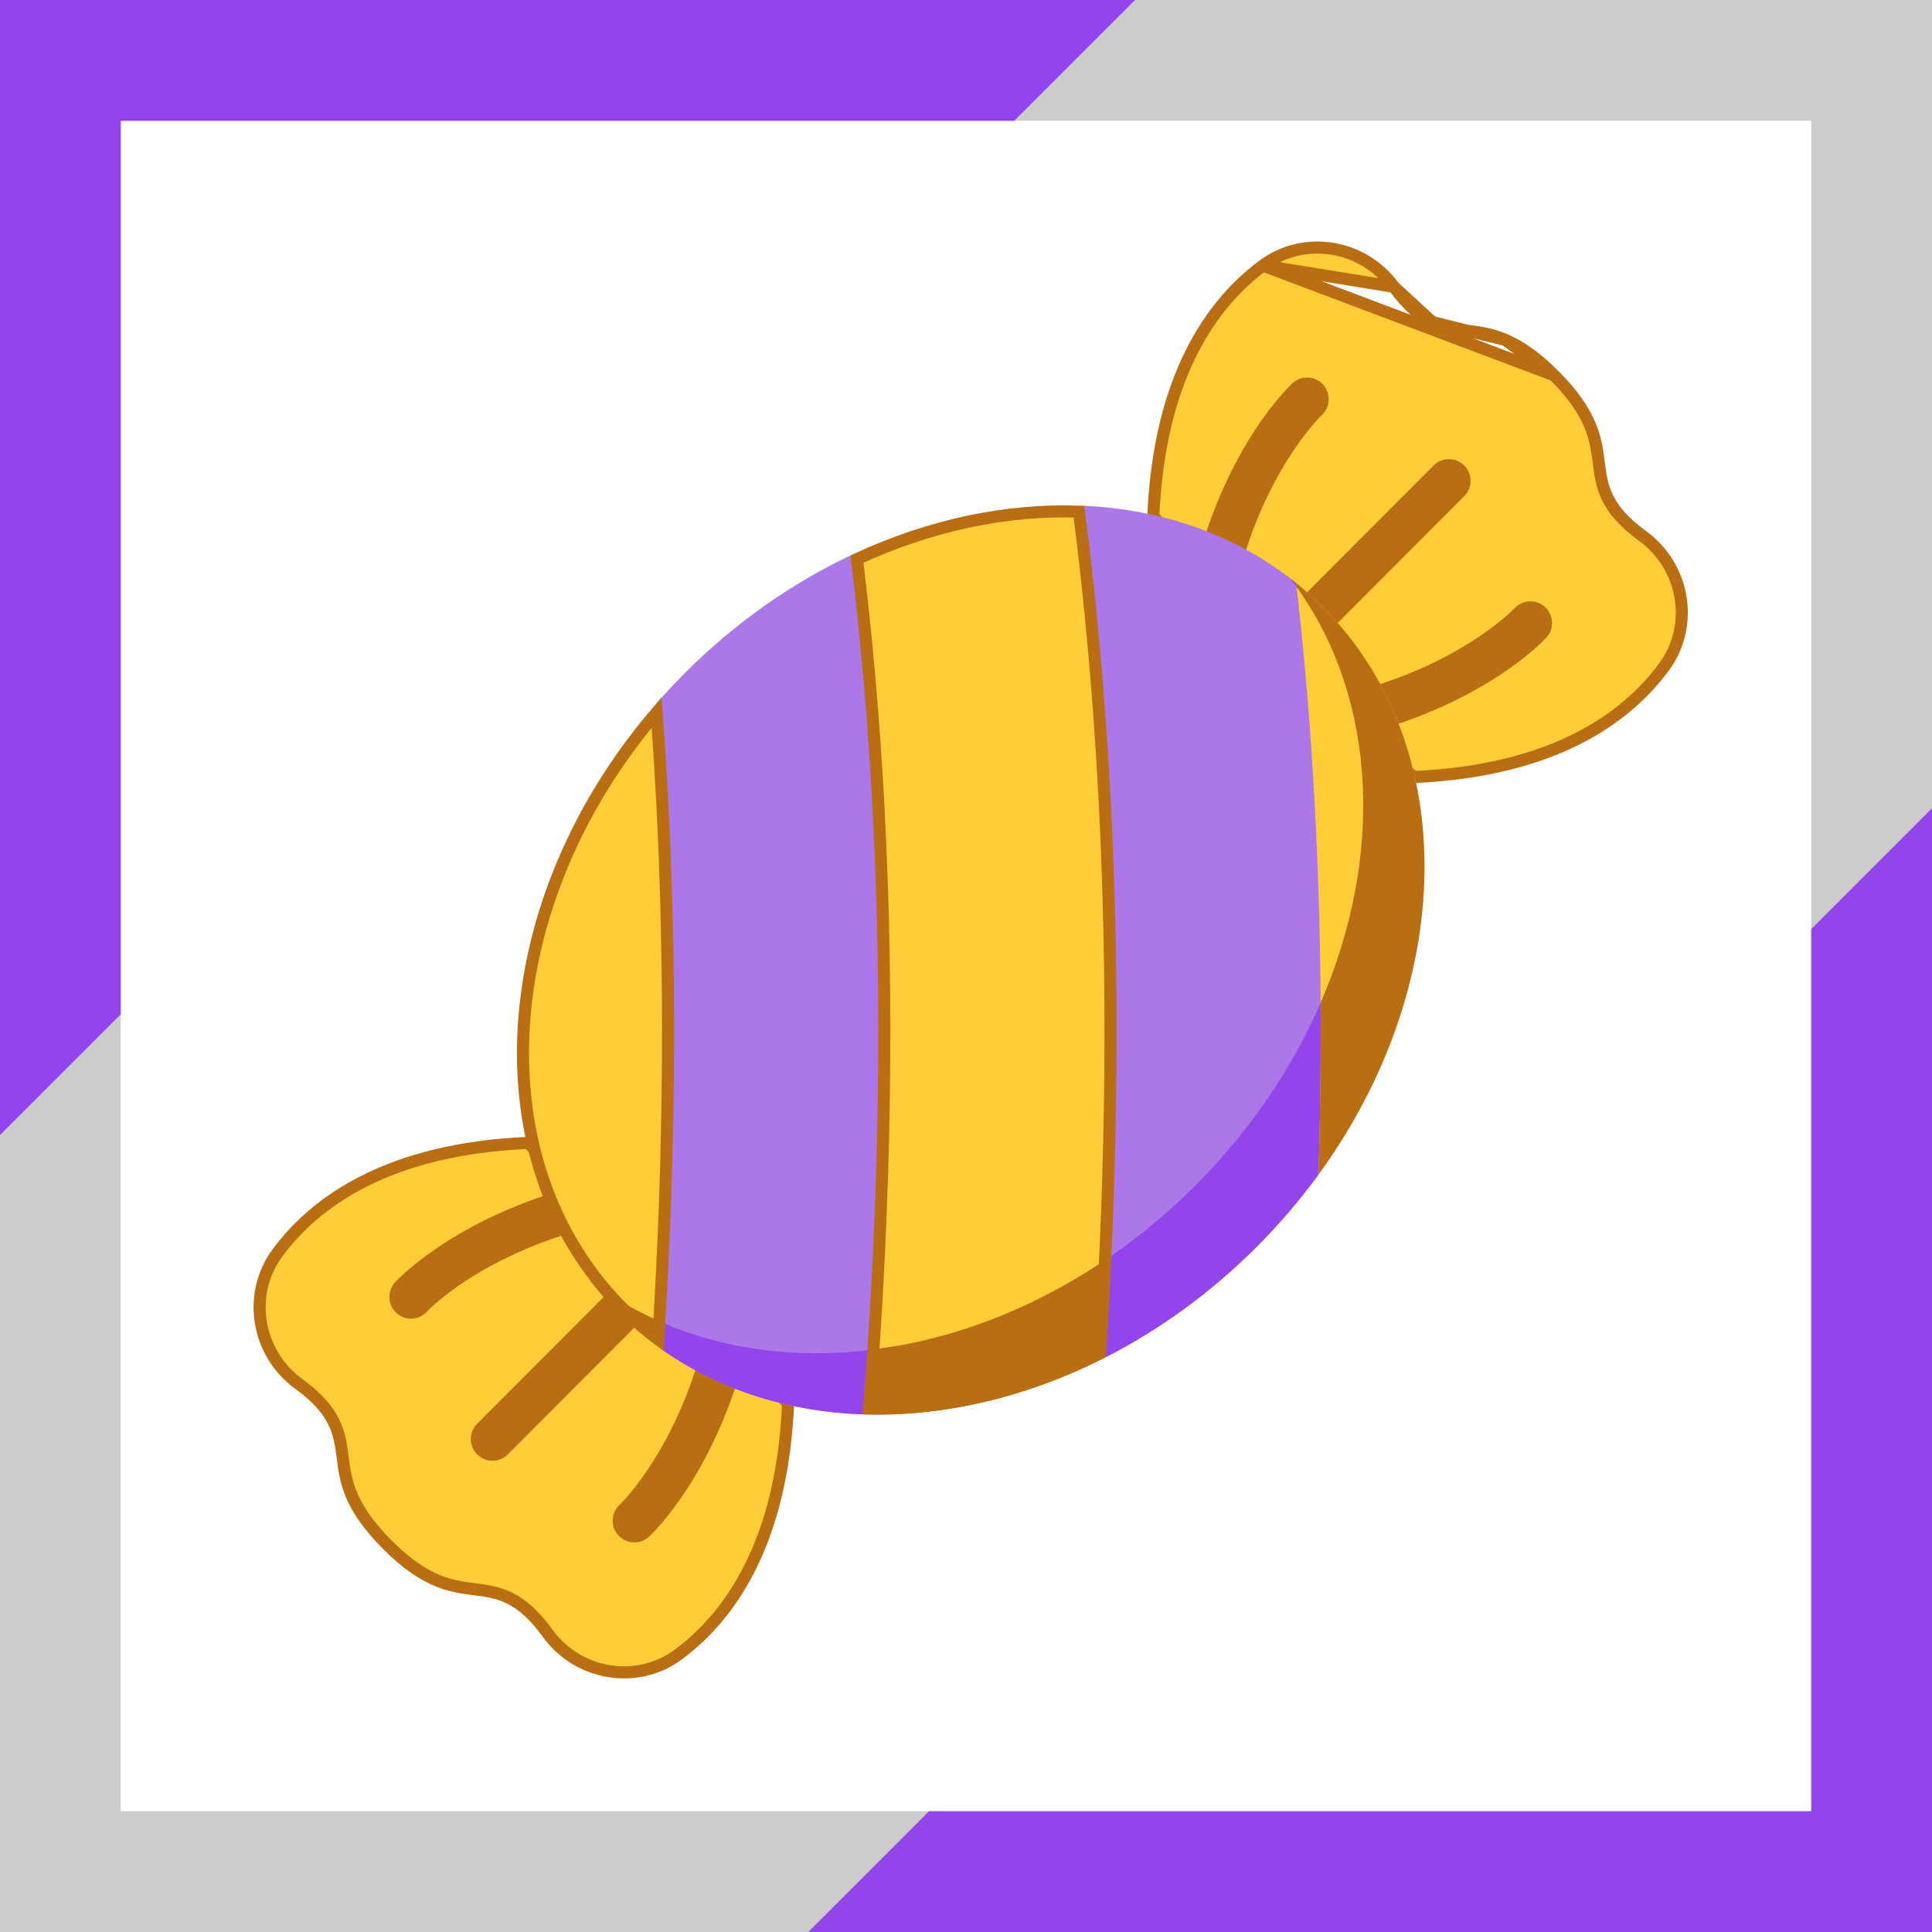
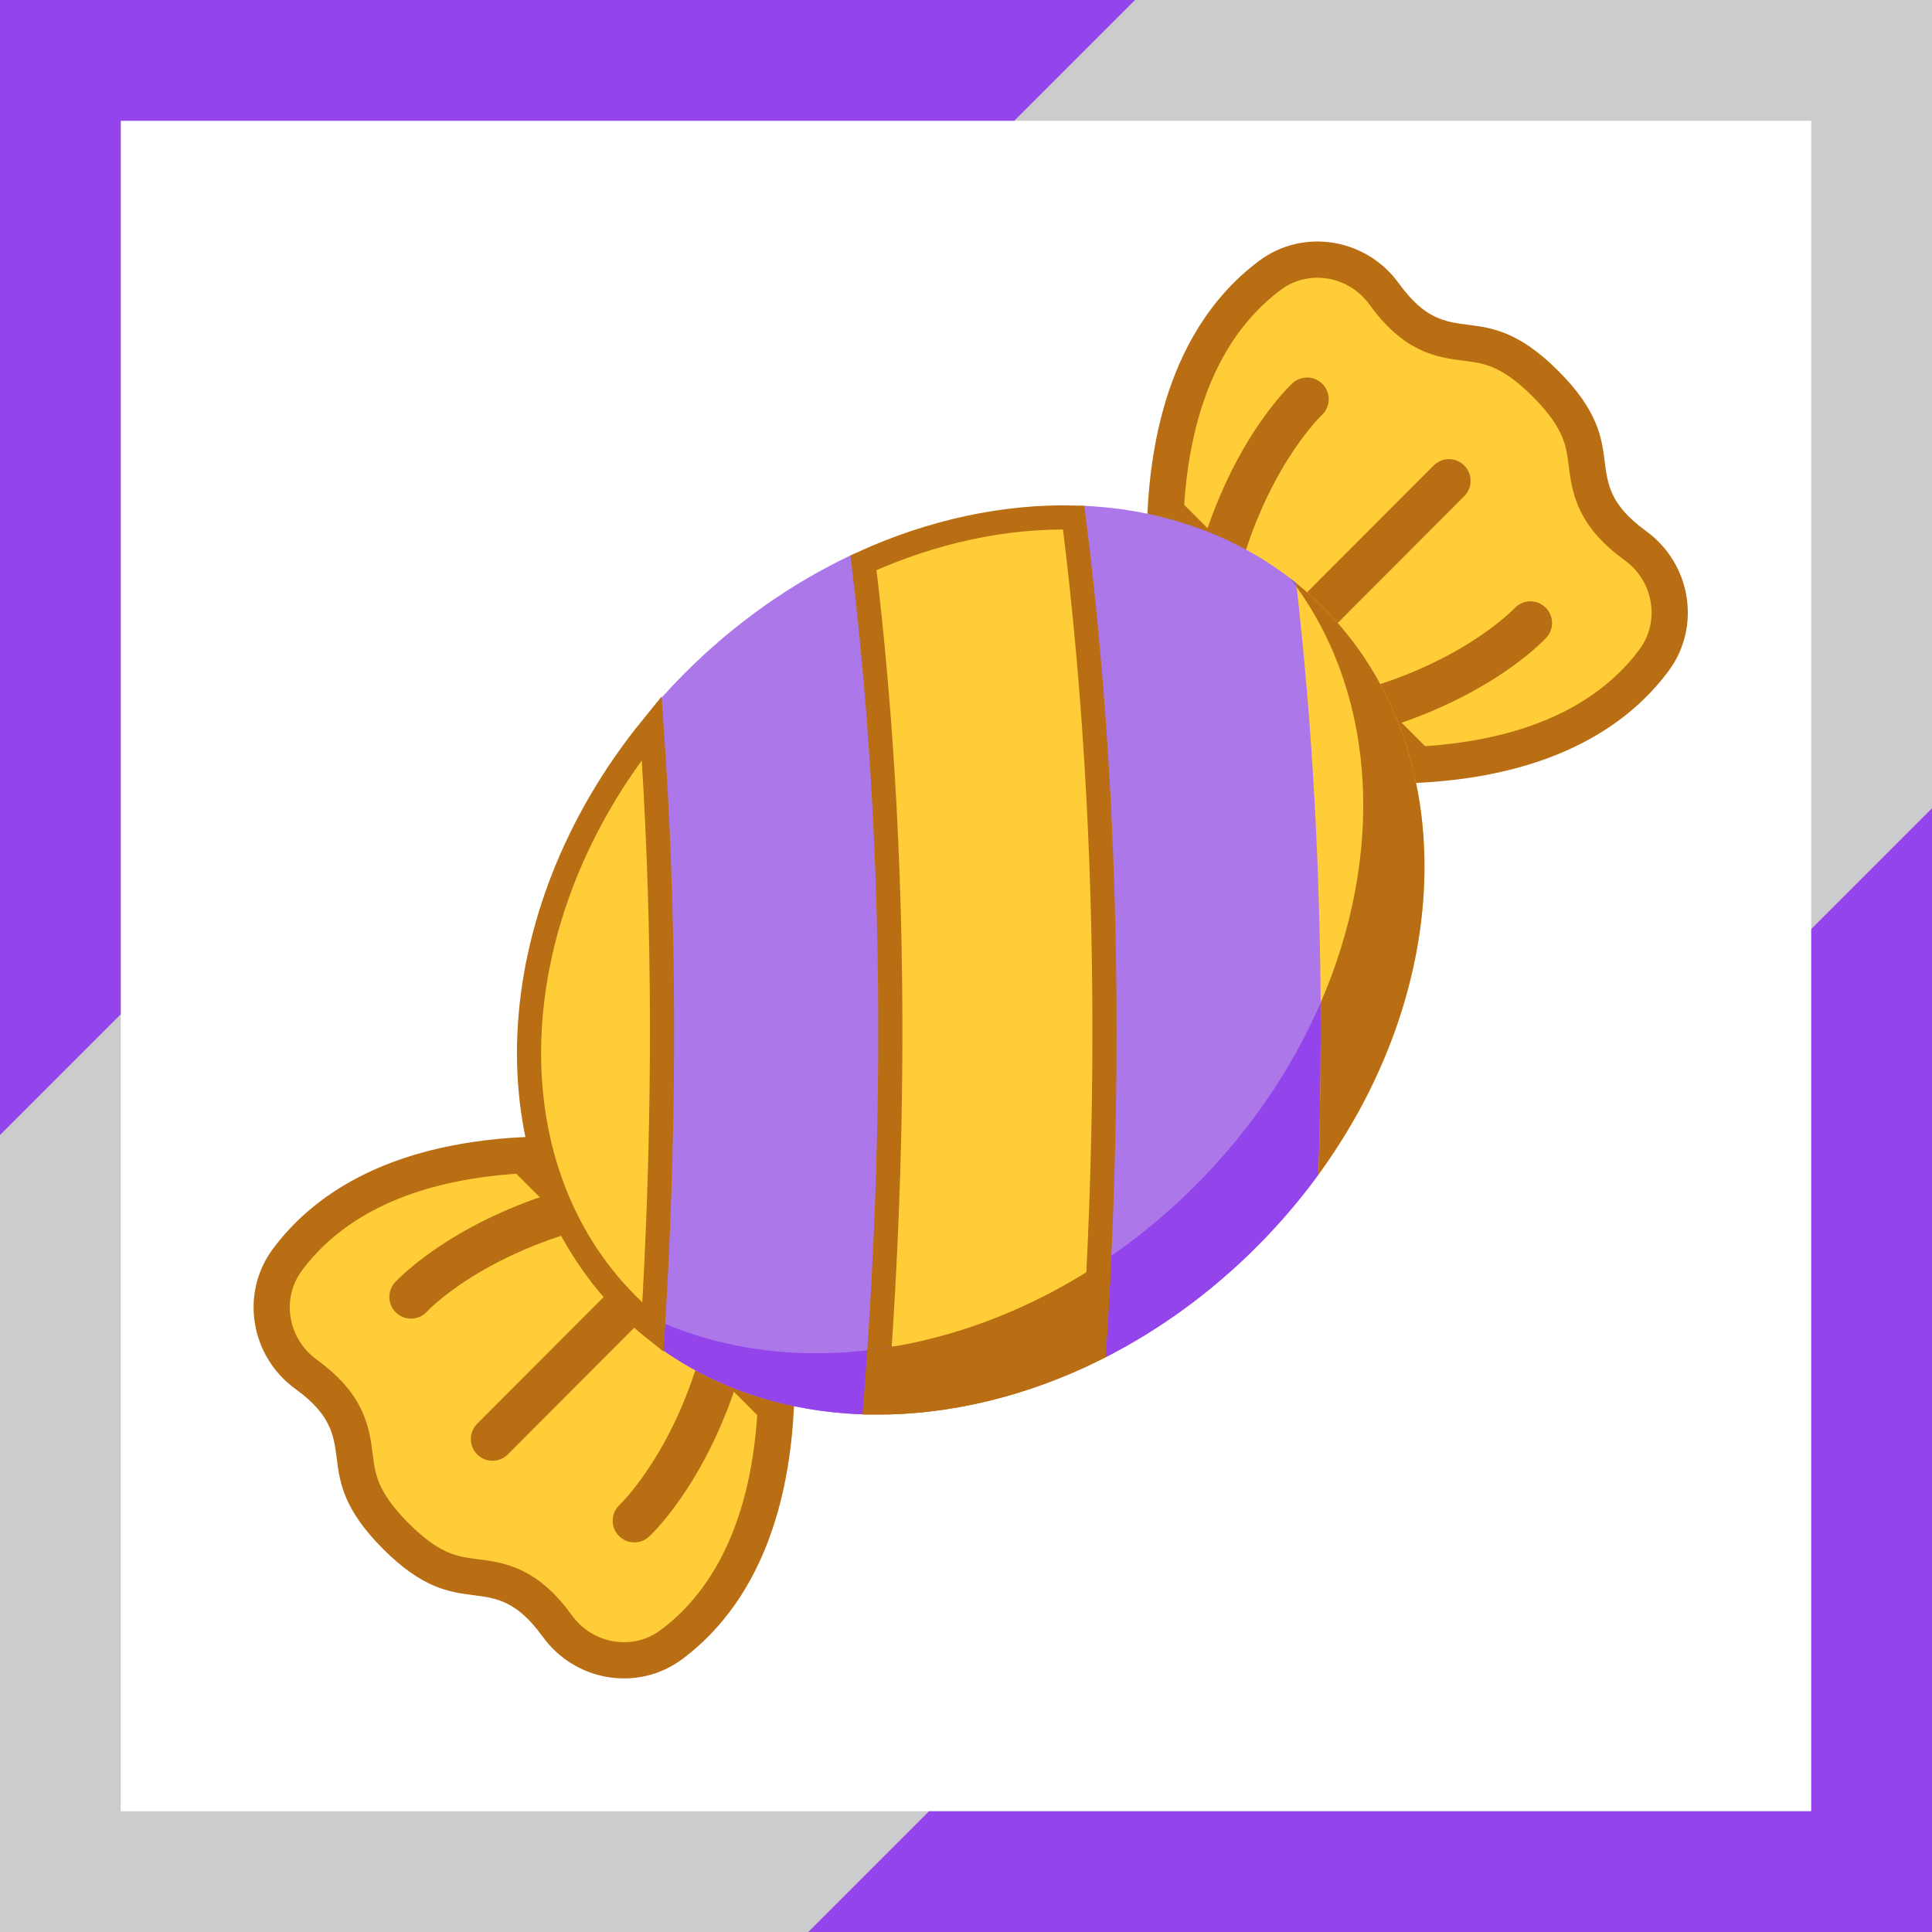
<svg xmlns="http://www.w3.org/2000/svg" width="160" height="160" viewBox="0 0 160 160" fill="none">
  <rect x="5" y="5" width="150" height="150" stroke="#CCCCCC" stroke-width="10" />
-   <path d="M104.589 21.991L104.589 21.991C100.398 25.108 96.015 31.125 95.51 42.783L117.04 64.353C128.674 63.846 134.679 59.456 137.791 55.258L137.791 55.257C140.345 51.812 139.517 46.919 136.033 44.389L136.033 44.389C134.485 43.264 133.624 42.24 133.125 41.209C132.645 40.217 132.523 39.256 132.403 38.319C132.4 38.291 132.396 38.262 132.392 38.234C132.268 37.262 132.133 36.279 131.646 35.141C131.159 34.003 130.307 32.682 128.713 31.086L104.589 21.991ZM104.589 21.991C108.027 19.433 112.91 20.262 115.435 23.752L115.435 23.752M104.589 21.991L115.435 23.752M115.435 23.752C116.557 25.303 117.58 26.167 118.609 26.666M115.435 23.752L118.609 26.666M118.609 26.666C119.599 27.147 120.559 27.27 121.494 27.39M118.609 26.666L121.494 27.39M121.494 27.39C121.523 27.393 121.551 27.397 121.579 27.401M121.494 27.39L121.579 27.401M121.579 27.401C122.549 27.525 123.53 27.66 124.666 28.148M121.579 27.401L124.666 28.148M124.666 28.148C125.802 28.636 127.119 29.489 128.713 31.086L124.666 28.148Z" fill="#FECD38" stroke="#BA6E13" />
+   <path d="M105.186 22.793L105.186 22.793C108.16 20.58 112.414 21.283 114.625 24.338L114.625 24.339C115.814 25.982 116.955 26.975 118.172 27.566C119.313 28.119 120.417 28.26 121.333 28.377C121.373 28.382 121.412 28.387 121.452 28.392C122.414 28.516 123.274 28.638 124.271 29.067C125.267 29.494 126.482 30.266 128.005 31.792C129.529 33.318 130.299 34.536 130.727 35.534C131.155 36.535 131.277 37.397 131.4 38.361C131.405 38.4 131.41 38.44 131.416 38.48C131.532 39.398 131.673 40.503 132.225 41.644C132.814 42.863 133.805 44.006 135.445 45.198L135.445 45.198C138.495 47.413 139.199 51.679 136.988 54.662L136.988 54.662C134.112 58.542 128.51 62.749 117.435 63.332L96.53 42.389C97.112 31.289 101.313 25.674 105.186 22.793Z" fill="#FECD38" stroke="#BA6E13" stroke-width="3" />
  <path d="M109.557 52.074C109.099 52.074 108.64 51.899 108.29 51.549C107.59 50.847 107.59 49.71 108.29 49.008L118.728 38.551C119.428 37.85 120.563 37.85 121.263 38.551C121.963 39.253 121.963 40.39 121.263 41.091L110.825 51.549C110.475 51.899 110.016 52.074 109.557 52.074Z" fill="#BA6E13" />
  <path d="M100.506 50.289C100.371 50.289 100.235 50.274 100.098 50.242C99.134 50.018 98.534 49.053 98.759 48.087C101.308 37.1 106.802 31.952 107.034 31.738C107.764 31.068 108.897 31.116 109.567 31.847C110.235 32.577 110.188 33.71 109.462 34.381C109.374 34.464 104.521 39.113 102.25 48.899C102.057 49.729 101.321 50.289 100.506 50.289Z" fill="#BA6E13" />
  <path d="M111.338 61.145C110.523 61.145 109.786 60.584 109.593 59.755C109.37 58.789 109.969 57.824 110.934 57.6C120.742 55.316 125.381 50.423 125.426 50.374C126.099 49.65 127.232 49.605 127.957 50.277C128.682 50.948 128.731 52.077 128.063 52.806C127.85 53.039 122.711 58.544 111.745 61.098C111.609 61.13 111.472 61.145 111.338 61.145Z" fill="#BA6E13" />
-   <path d="M22.989 103.743L22.989 103.743C26.1 99.544 32.105 95.154 43.74 94.647L65.269 116.217C64.764 127.875 60.381 133.892 56.191 137.009L56.191 137.009C52.753 139.567 47.87 138.738 45.345 135.248L45.345 135.248C44.223 133.697 43.2 132.834 42.171 132.334C41.181 131.854 40.221 131.731 39.286 131.611C39.257 131.607 39.229 131.604 39.201 131.6C38.231 131.475 37.25 131.34 36.114 130.852C34.978 130.365 33.66 129.511 32.066 127.914C30.473 126.318 29.621 124.997 29.134 123.859C28.647 122.721 28.512 121.738 28.388 120.766C28.384 120.738 28.381 120.709 28.377 120.681C28.257 119.744 28.135 118.783 27.655 117.791C27.156 116.76 26.295 115.736 24.747 114.611L24.747 114.611C21.263 112.082 20.434 107.188 22.989 103.743Z" fill="#FECD38" stroke="#BA6E13" />
+   <path d="M23.792 104.338L23.792 104.338C26.668 100.458 32.27 96.251 43.345 95.668L64.249 116.611C63.667 127.711 59.467 133.326 55.594 136.207L55.594 136.207C52.62 138.42 48.366 137.717 46.155 134.662L46.155 134.661C44.966 133.018 43.825 132.026 42.607 131.435C41.467 130.881 40.363 130.74 39.447 130.623C39.407 130.618 39.367 130.613 39.328 130.608C38.366 130.484 37.506 130.362 36.508 129.934C35.513 129.506 34.298 128.734 32.774 127.208C31.251 125.682 30.48 124.464 30.053 123.466C29.625 122.466 29.503 121.603 29.38 120.639C29.375 120.6 29.37 120.56 29.364 120.52C29.248 119.602 29.107 118.497 28.555 117.356C27.966 116.137 26.975 114.994 25.334 113.802L25.334 113.802C22.284 111.587 21.581 107.321 23.792 104.338Z" fill="#FECD38" stroke="#BA6E13" stroke-width="3" />
  <path d="M40.785 120.974C40.326 120.974 39.867 120.799 39.517 120.449C38.817 119.747 38.817 118.61 39.517 117.909L49.955 107.452C50.655 106.75 51.79 106.75 52.49 107.452C53.19 108.153 53.19 109.29 52.49 109.992L42.051 120.449C41.702 120.799 41.243 120.974 40.785 120.974Z" fill="#BA6E13" />
  <path d="M34.037 109.204C33.604 109.204 33.17 109.047 32.826 108.731C32.096 108.061 32.047 106.925 32.717 106.194C32.93 105.961 38.069 100.456 49.034 97.903C49.998 97.678 50.962 98.279 51.186 99.245C51.41 100.211 50.81 101.176 49.846 101.401C39.949 103.706 35.404 108.573 35.358 108.622C35.005 109.007 34.522 109.204 34.037 109.204Z" fill="#BA6E13" />
  <path d="M52.534 127.735C52.05 127.735 51.566 127.539 51.212 127.153C50.544 126.424 50.593 125.29 51.318 124.62C51.406 124.536 56.259 119.887 58.529 110.101C58.754 109.135 59.717 108.534 60.681 108.758C61.646 108.983 62.245 109.948 62.022 110.914C59.472 121.901 53.978 127.048 53.745 127.263C53.401 127.578 52.967 127.735 52.534 127.735Z" fill="#BA6E13" />
  <path d="M56.695 55.761C56.037 56.421 55.402 57.094 54.789 57.776L49.444 85.503L54.957 111.856C59.723 115.182 65.416 116.92 71.433 117.129L80.611 97.813L80.308 60.175L70.43 46.001C65.554 48.315 60.872 51.578 56.695 55.761Z" fill="#AC77E8" />
  <path d="M89.802 41.89L80.307 60.175L80.611 97.813L91.564 112.399C96.002 110.135 100.258 107.073 104.085 103.239C105.976 101.344 107.678 99.346 109.19 97.271L113.47 69.878L107.343 48.286C102.406 44.305 96.303 42.199 89.802 41.89Z" fill="#AC77E8" />
-   <path d="M51.576 108.369C39.502 96.272 40.843 74.842 54.38 59.002C54.545 61.237 54.688 63.49 54.81 65.759C55.587 80.222 55.485 95.372 54.515 110.919C53.486 110.149 52.504 109.299 51.576 108.369Z" fill="#FECD38" stroke="#BA6E13" />
+   <path d="M51.93 108.016C40.335 96.4 41.289 75.877 53.971 60.275C54.098 62.1 54.211 63.938 54.311 65.786C55.071 79.936 54.989 94.746 54.074 109.944C53.331 109.345 52.616 108.703 51.93 108.016Z" fill="#FECD38" stroke="#BA6E13" stroke-width="2" />
  <path d="M109.107 97.385C109.135 97.347 109.162 97.309 109.19 97.271L113.47 69.878L112.88 67.802C112.632 75.974 109.663 84.587 104.12 92.192C102.608 94.266 100.906 96.264 99.014 98.16C95.447 101.733 91.507 104.636 87.396 106.849L91.565 112.4C96.002 110.135 100.258 107.073 104.085 103.239C105.872 101.447 107.59 99.457 109.107 97.385Z" fill="#9345EB" />
  <path d="M107.473 48.745L107.343 48.287C107.286 48.24 107.227 48.197 107.169 48.152C107.07 48.073 106.968 47.997 106.867 47.919C107.076 48.19 107.276 48.467 107.473 48.745Z" fill="#905FA8" />
-   <path d="M72.735 66.54L72.735 66.54C72.359 59.618 71.77 52.867 70.97 46.3C77.029 43.488 83.364 42.159 89.359 42.372C90.327 49.95 91.025 57.756 91.455 65.757C92.248 80.583 92.123 96.128 91.085 112.082C84.831 115.226 78.227 116.766 71.973 116.643C73.345 99.319 73.597 82.475 72.735 66.54Z" fill="#FECD38" stroke="#BA6E13" />
+   <path d="M73.234 66.513L73.234 66.513C72.864 59.707 72.289 53.066 71.51 46.602C77.26 43.989 83.241 42.728 88.917 42.859C89.855 50.292 90.534 57.944 90.956 65.783C91.743 80.5 91.625 95.927 90.605 111.763C84.671 114.699 78.437 116.176 72.513 116.15C73.85 98.992 74.089 82.309 73.234 66.513Z" fill="#FECD38" stroke="#BA6E13" stroke-width="2" />
  <path d="M109.558 50.278C121.107 61.849 120.554 81.679 109.19 97.271C109.518 86.751 109.415 76.484 108.878 66.567C108.54 60.331 108.028 54.232 107.343 48.287C108.112 48.905 108.85 49.569 109.558 50.278Z" fill="#FECD38" />
  <path d="M109.558 50.279C108.857 49.575 108.117 48.909 107.343 48.287C107.356 48.395 107.367 48.504 107.38 48.612C114.091 57.966 114.594 70.999 109.365 83.053C109.395 87.735 109.34 92.476 109.19 97.271C120.554 81.68 121.107 61.849 109.558 50.279Z" fill="#BA6E13" />
  <path d="M71.433 117.129L74.108 111.499C71.499 111.95 68.902 112.137 66.362 112.049C62.159 111.904 58.114 111.008 54.432 109.35L54.957 111.856C55.552 112.271 56.162 112.663 56.786 113.029C60.216 115.043 64.048 116.311 68.086 116.85C69.188 116.996 70.305 117.09 71.433 117.129Z" fill="#9345EB" />
  <path d="M55.092 109.635C53.265 108.866 51.521 107.916 49.887 106.776C49.54 106.533 49.197 106.282 48.859 106.022C49.038 106.256 49.222 106.488 49.41 106.717C49.412 106.719 49.413 106.72 49.414 106.722C50.885 108.523 52.59 110.133 54.465 111.504C54.628 111.623 54.792 111.74 54.957 111.856C55.005 111.114 55.048 110.375 55.092 109.635Z" fill="#BA6E13" />
  <path d="M92.033 104.002C90.232 105.251 88.381 106.358 86.495 107.321C81.716 109.759 76.723 111.268 71.823 111.824C71.703 113.588 71.576 115.355 71.433 117.129C75.548 117.271 79.816 116.698 84.043 115.43C86.579 114.669 89.1 113.658 91.565 112.4C91.75 109.588 91.905 106.788 92.033 104.002Z" fill="#BA6E13" />
  <path fill-rule="evenodd" clip-rule="evenodd" d="M66.936 160H150H160V150V66.936L150 76.936V150H76.936L66.936 160ZM84 10H10V84L0 94V10V0H10H94L84 10Z" fill="#9345EB" />
</svg>
